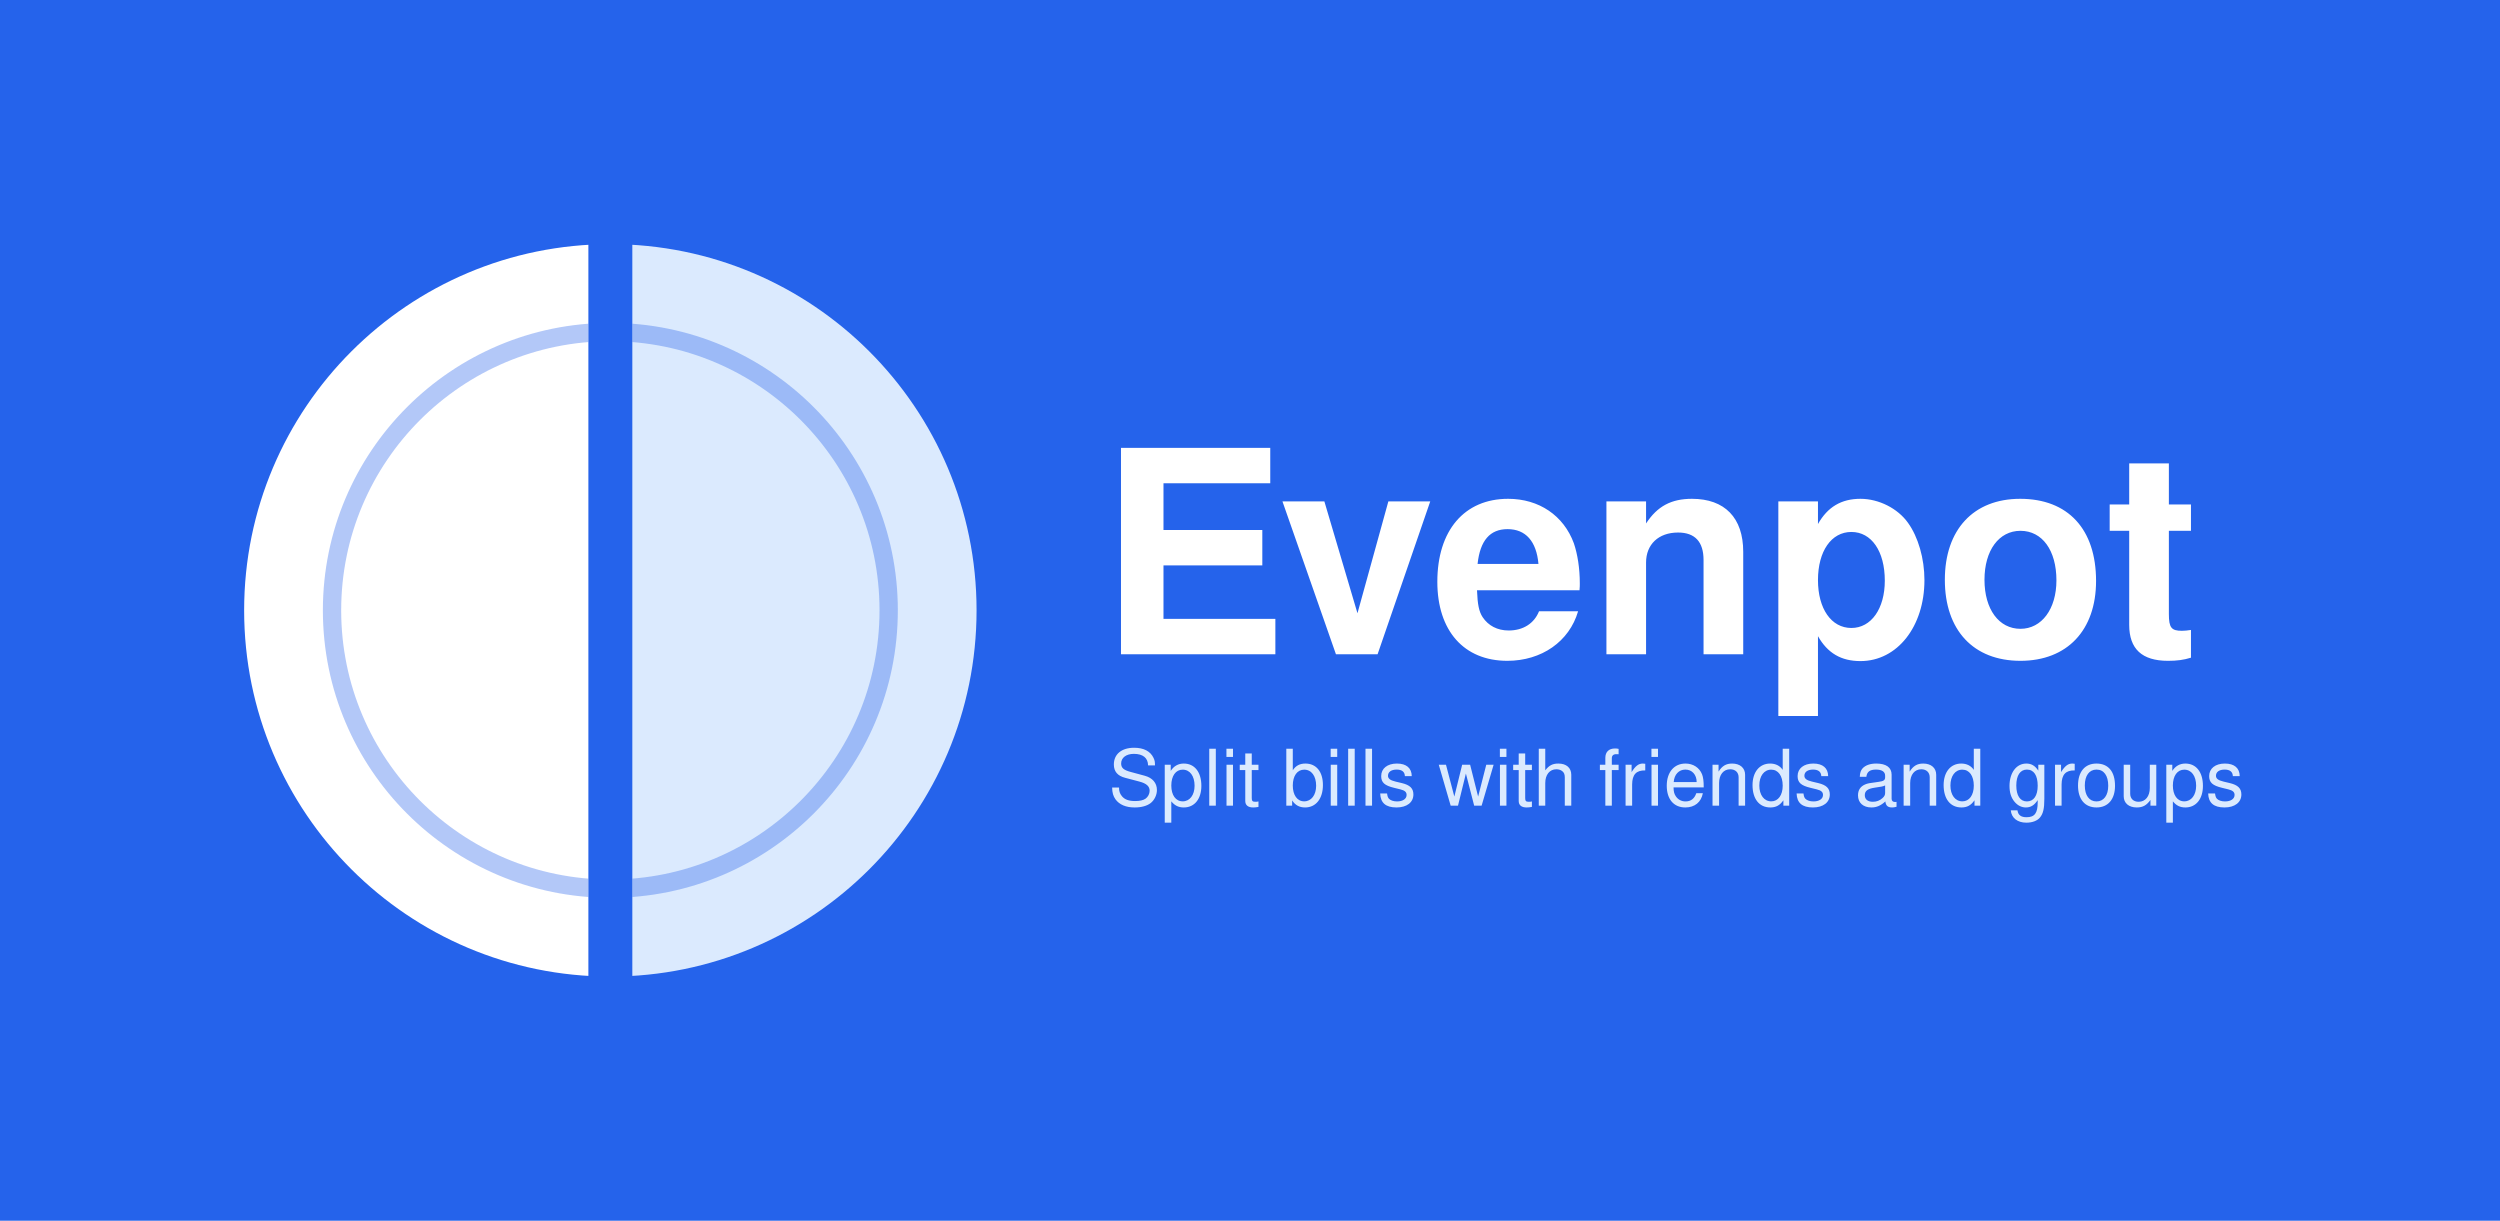
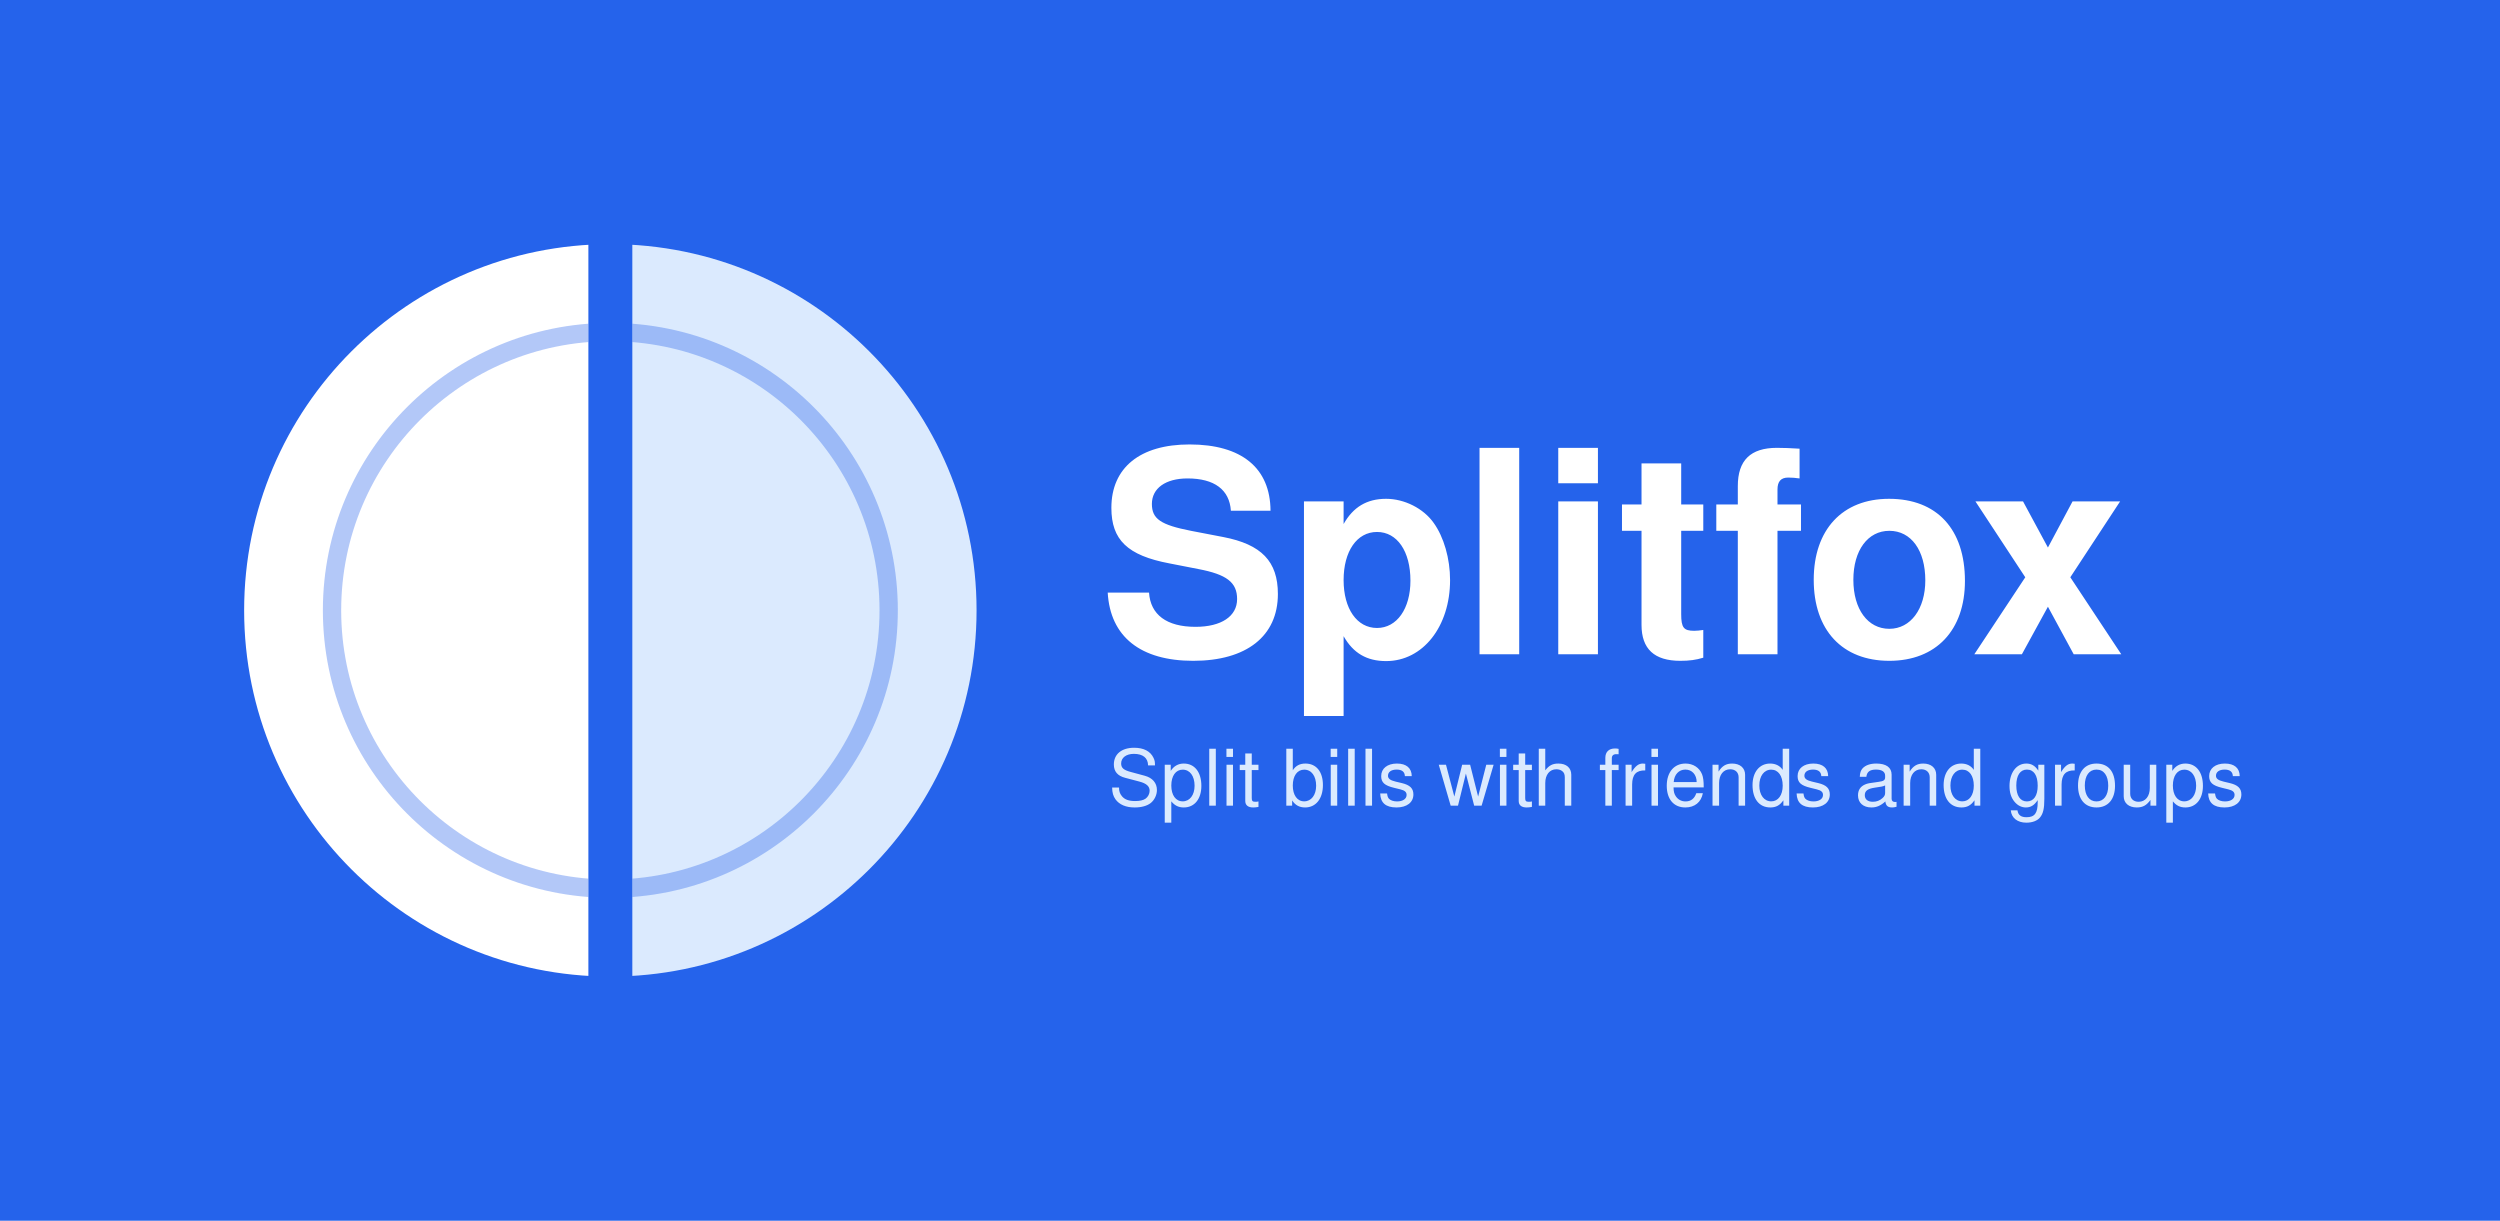
<svg xmlns="http://www.w3.org/2000/svg" width="1024" height="500" viewBox="0 0 1024 500">
  <rect width="1024" height="500" fill="#2563EB" />
  <defs>
    <clipPath id="fl">
      <rect x="95" y="95" width="146.0" height="310" />
    </clipPath>
    <clipPath id="fr">
      <rect x="259.0" y="95" width="146.0" height="310" />
    </clipPath>
  </defs>
  <g clip-path="url(#fl)">
    <circle cx="250" cy="250" r="150" fill="#FFFFFF" />
    <circle cx="250" cy="250" r="114.0" fill="none" stroke="#2563EB" stroke-opacity="0.35" stroke-width="7.5" />
  </g>
  <g clip-path="url(#fr)">
    <circle cx="250" cy="250" r="150" fill="#DBEAFE" />
    <circle cx="250" cy="250" r="114.0" fill="none" stroke="#2563EB" stroke-opacity="0.35" stroke-width="7.5" />
  </g>
-   <text x="450" y="268" font-family="Helvetica Neue, Helvetica, Arial, sans-serif" font-size="116" font-weight="700" fill="#FFFFFF">Evenpot</text>
+   <text x="450" y="268" font-family="Helvetica Neue, Helvetica, Arial, sans-serif" font-size="116" font-weight="700" fill="#FFFFFF">Splitfox</text>
  <text x="454" y="330" font-family="Helvetica Neue, Helvetica, Arial, sans-serif" font-size="32" fill="#DBEAFE">Split bills with friends and groups</text>
</svg>
